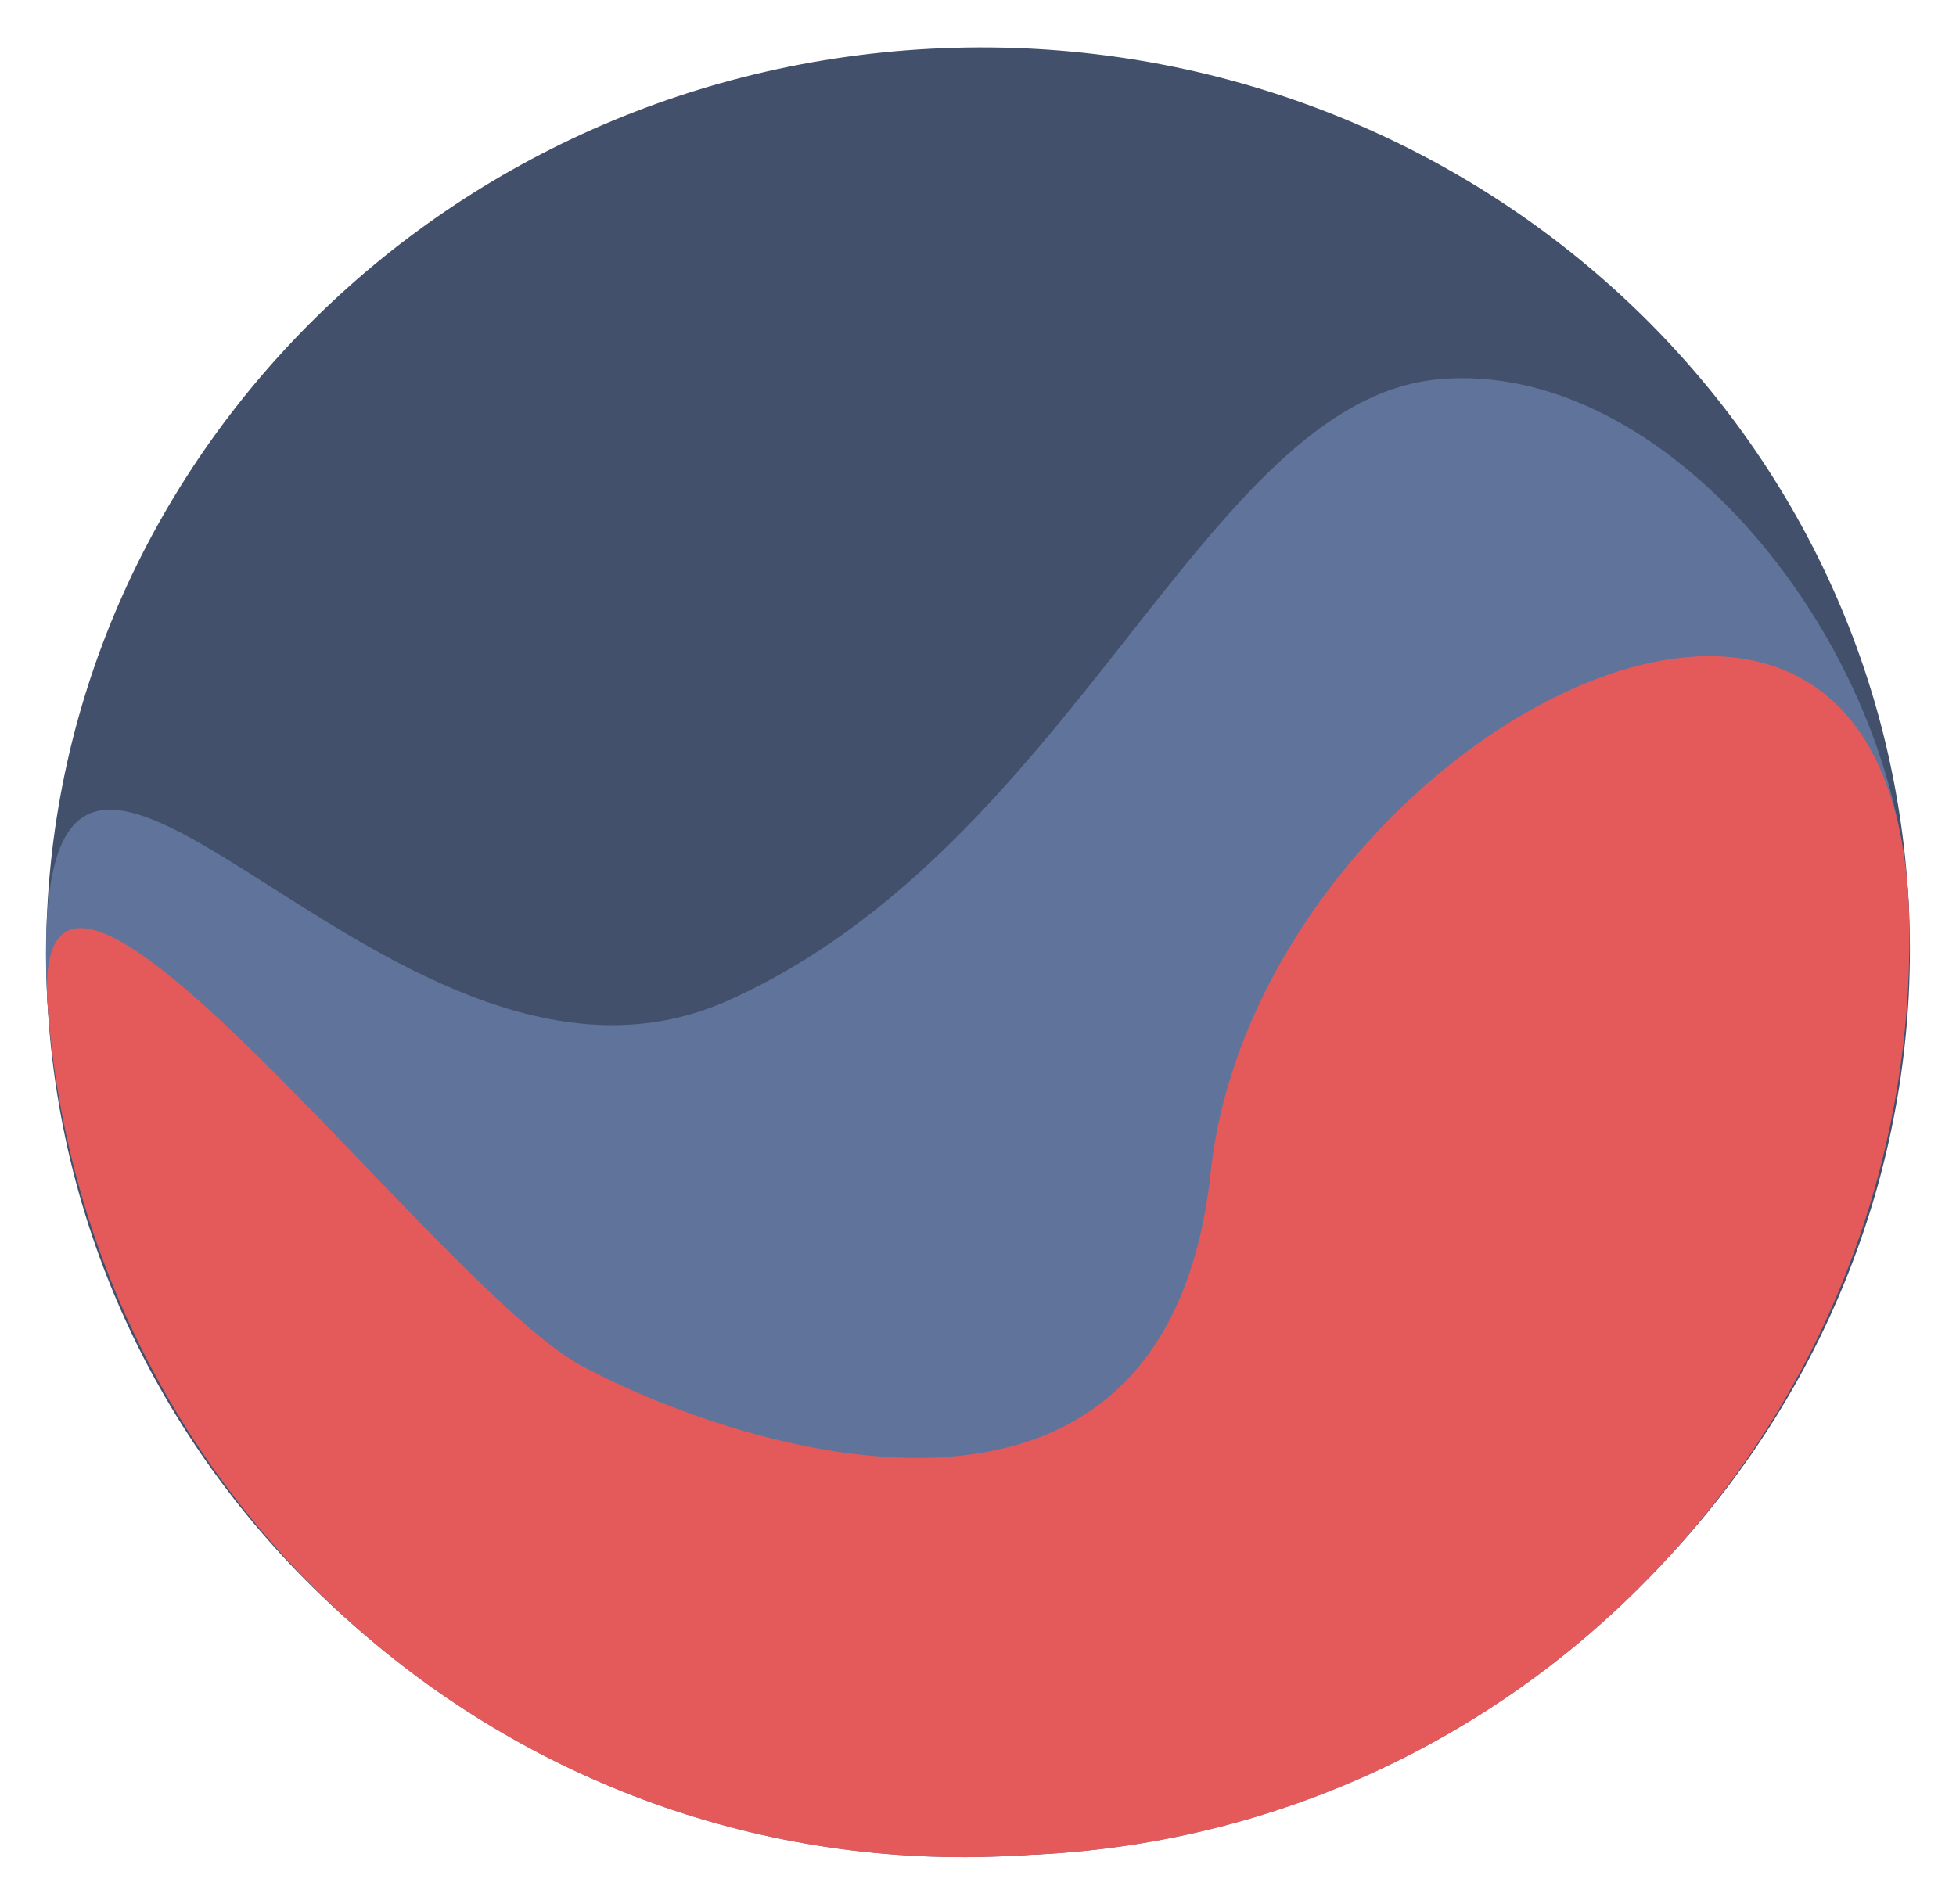
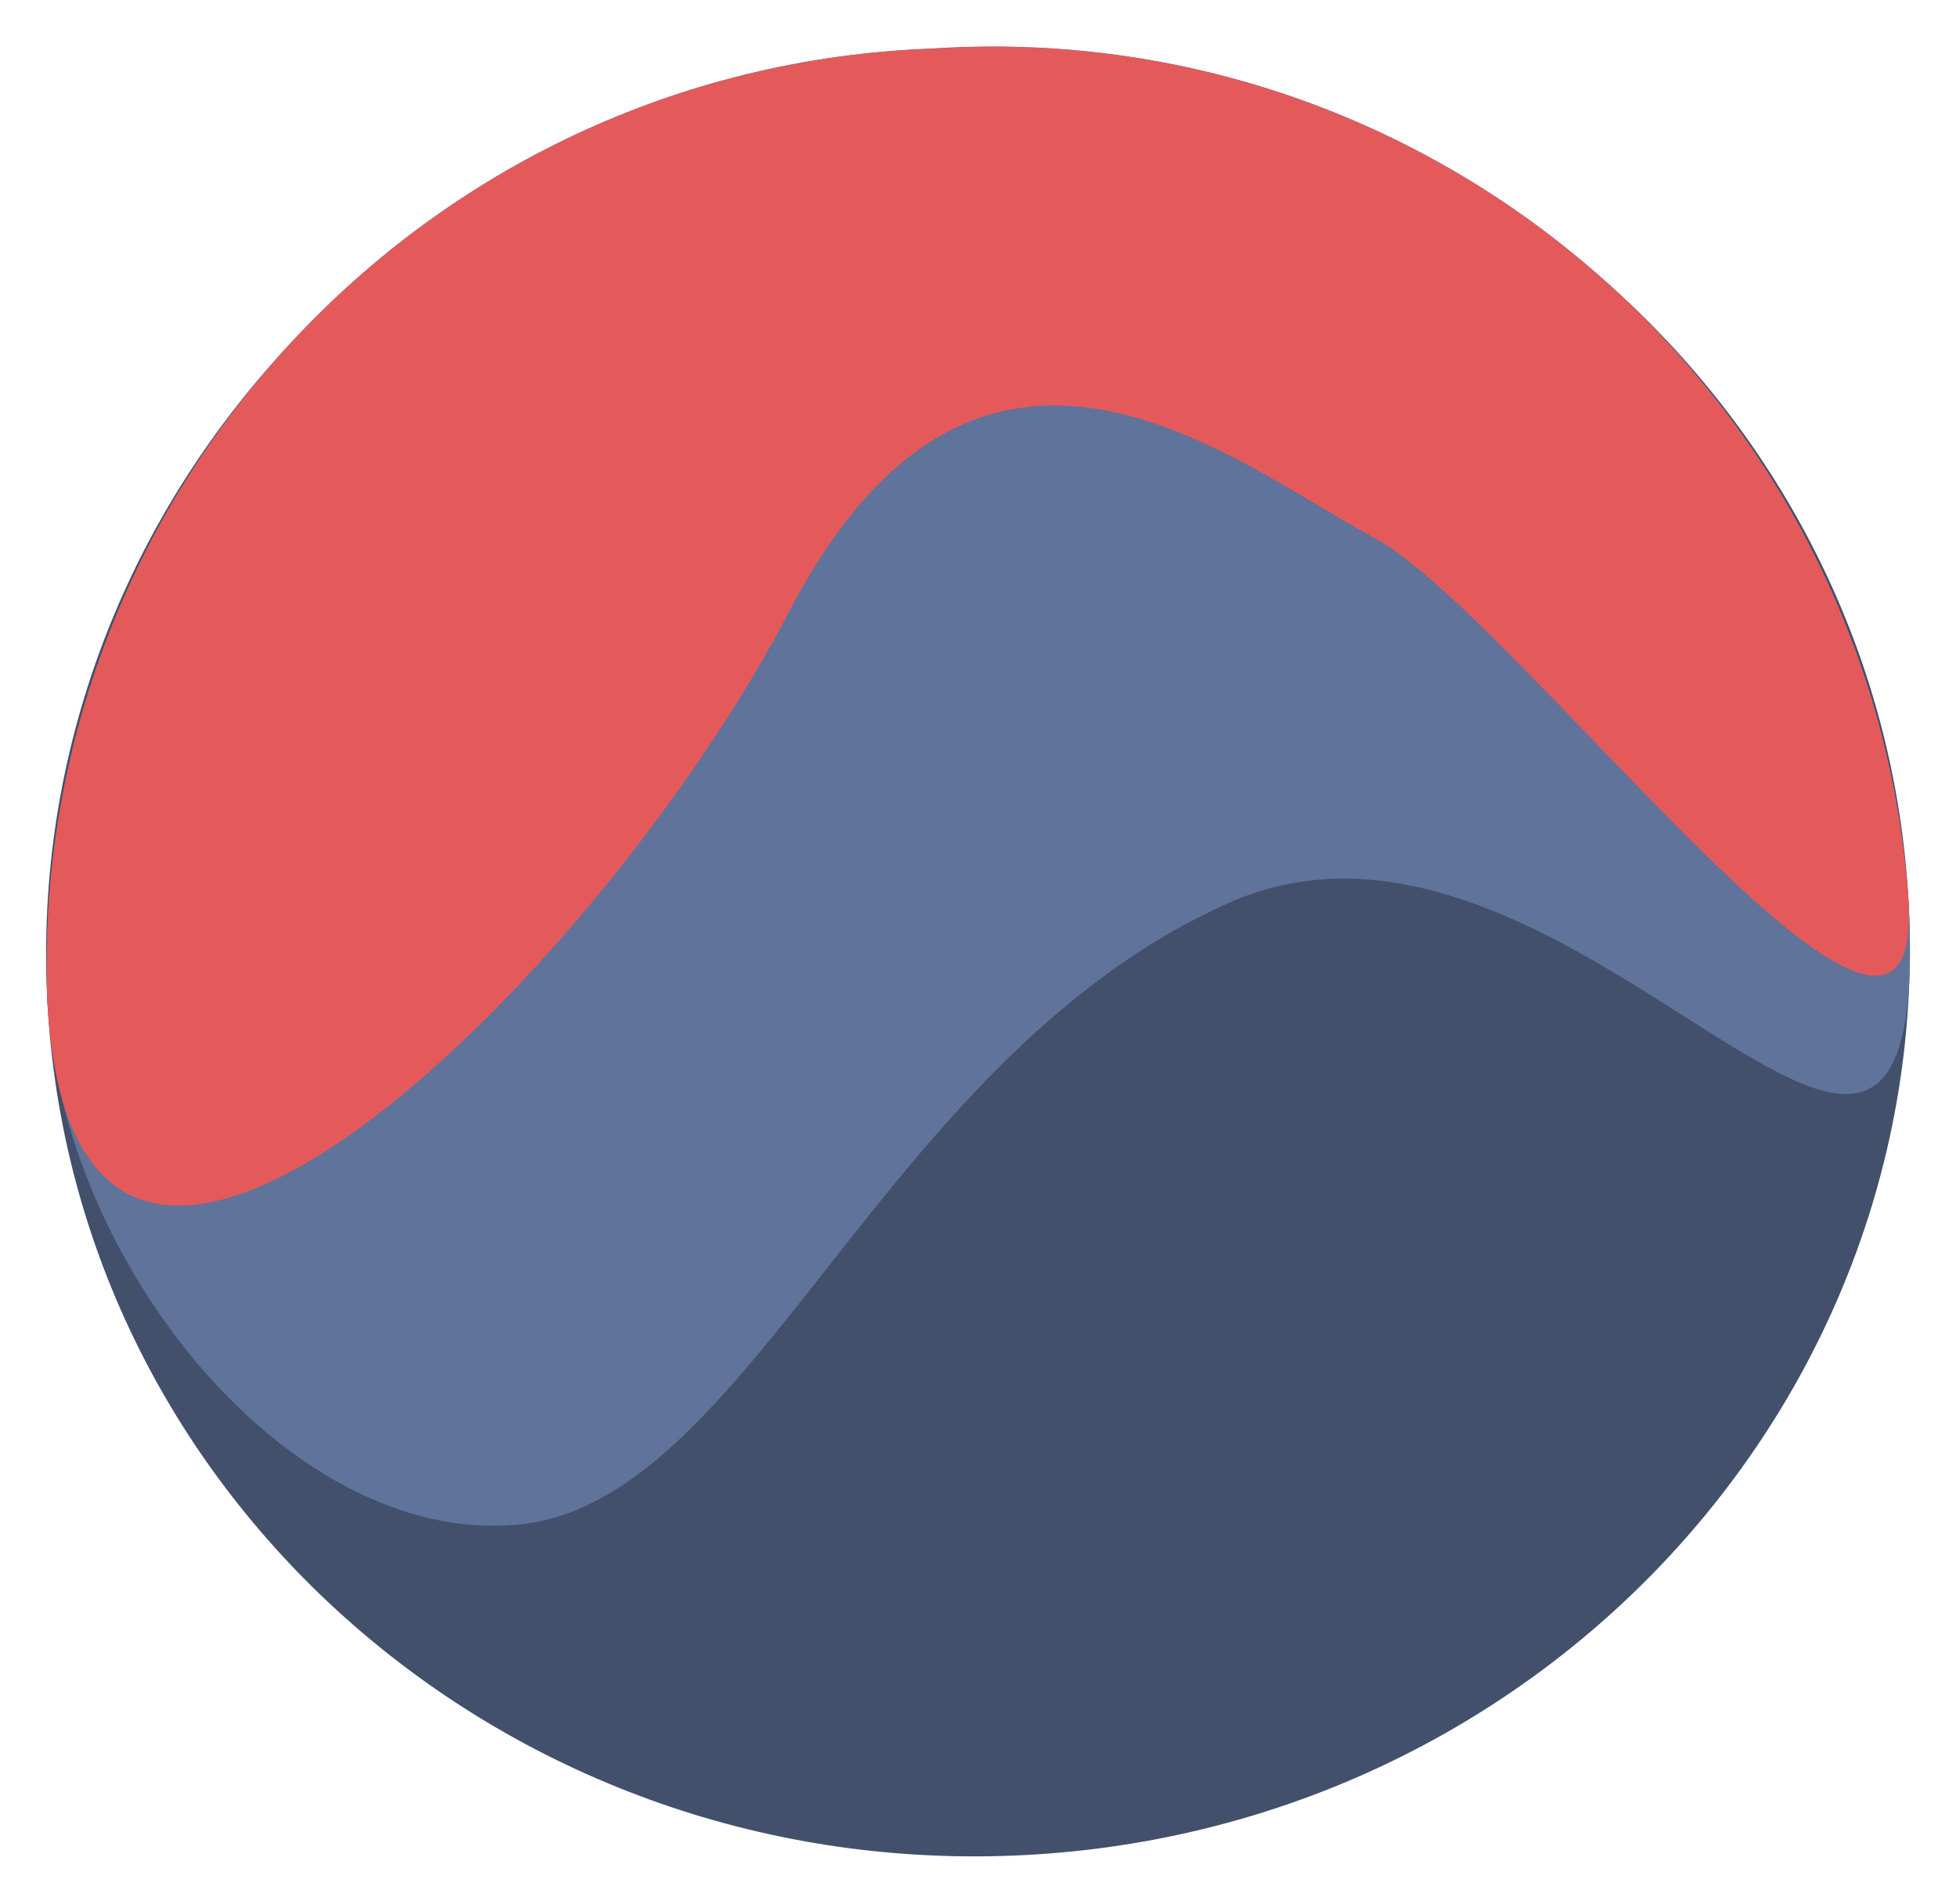
<svg xmlns="http://www.w3.org/2000/svg" width="35.68" height="34.734" viewBox="0 0 35.68 34.734">
-   <g id="Group_78" data-name="Group 78" transform="translate(-98.389 -3.078) rotate(-3)">
-     <g id="Group_79" data-name="Group 79">
-       <ellipse id="Ellipse_56" data-name="Ellipse 56" cx="17" cy="16.5" rx="17" ry="16.5" transform="translate(98 10)" fill="#42506b" />
-       <path id="Path_776" data-name="Path 776" d="M12.394,17.15c6.485-2.5,9.254-10.48,13.546-10.643C30.1,6.344,34,11.688,34,16.5A16.756,16.756,0,0,1,17,33,16.756,16.756,0,0,1,0,16.5C0,7.387,5.909,19.648,12.394,17.15Z" transform="translate(98 10)" fill="#5f739b" />
-       <path id="Path_775" data-name="Path 775" d="M21.028,20.737C22.263,13.04,34,7.387,34,16.5A16.756,16.756,0,0,1,17,33,16.756,16.756,0,0,1,0,16.5c0-4.9,6.828,5.609,9.388,7.166S19.793,28.434,21.028,20.737Z" transform="translate(98 10)" fill="#e45a5a" />
+   <g id="Group_78" data-name="Group 78" transform="translate(35.68 32.955) rotate(177)">
+     <g id="Group_79" data-name="Group 79" transform="translate(0 0)">
+       <ellipse id="Ellipse_56" data-name="Ellipse 56" cx="17" cy="16.5" rx="17" ry="16.5" transform="translate(0 0)" fill="#42506b" />
+       <path id="Path_776" data-name="Path 776" d="M12.394,10.647C18.879,8.148,21.648.167,25.94,0,30.1-.158,34,5.186,34,10A16.756,16.756,0,0,1,17,26.5,16.756,16.756,0,0,1,0,10C0,.884,5.909,13.145,12.394,10.647Z" transform="translate(0 6.503)" fill="#5f739b" />
+       <path id="Path_775" data-name="Path 775" d="M20.119,10.235C23.922,3.781,34-5.25,34,3.863a16.756,16.756,0,0,1-17,16.5A16.756,16.756,0,0,1,0,3.863c0-4.9,6.828,5.609,9.388,7.166S16.316,16.689,20.119,10.235Z" transform="translate(0 12.637)" fill="#e45a5a" />
    </g>
  </g>
</svg>
